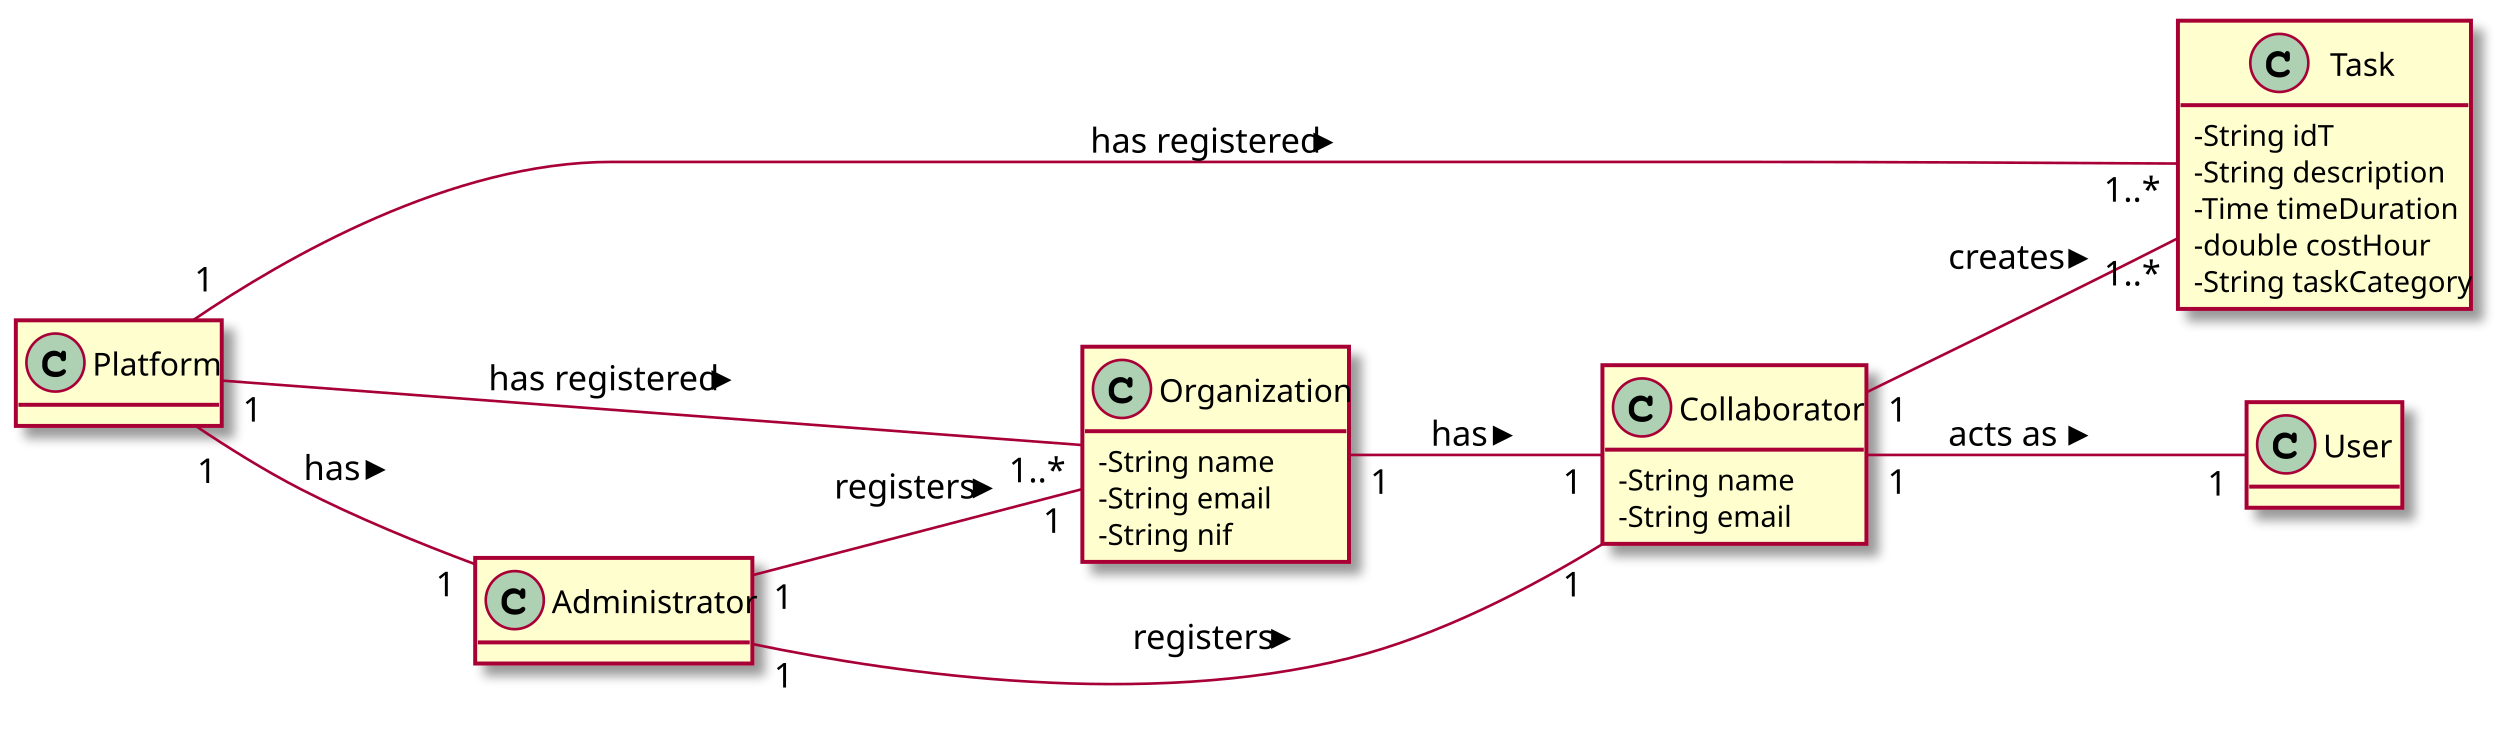
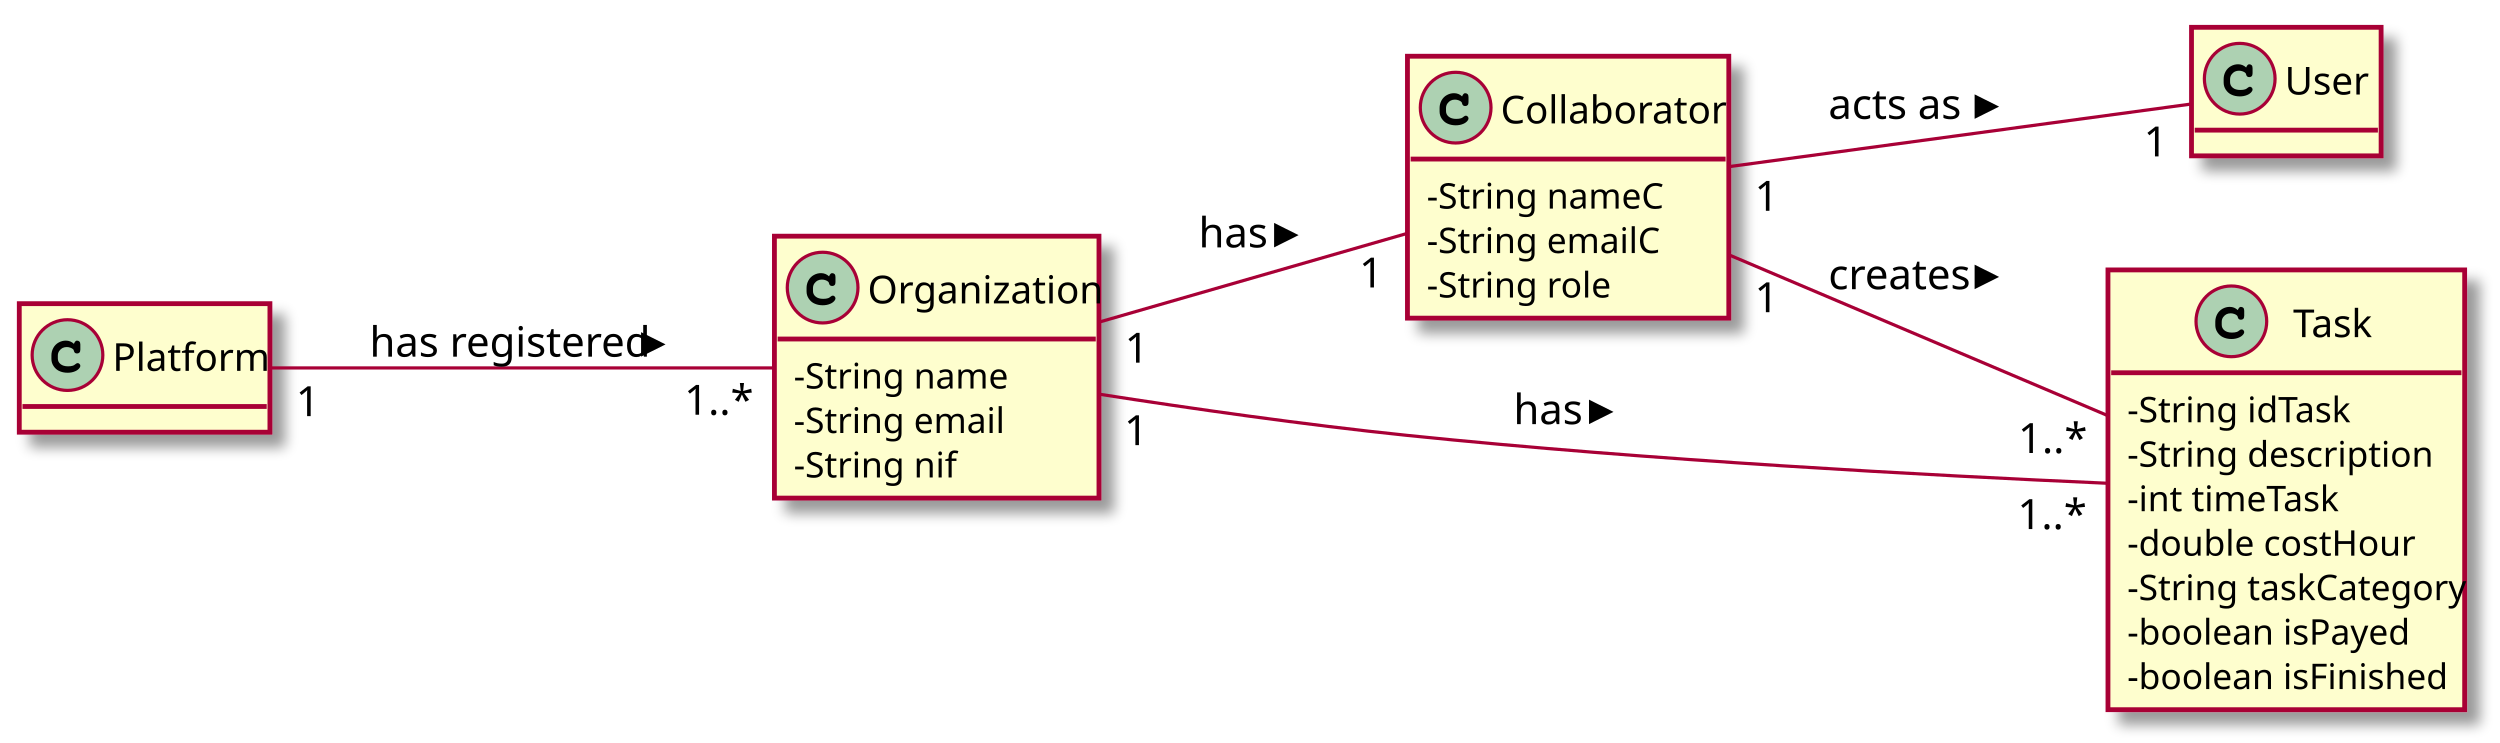
- <svg xmlns="http://www.w3.org/2000/svg" contentScriptType="application/ecmascript" contentStyleType="text/css" height="280px" preserveAspectRatio="none" style="width:947px;height:280px;" version="1.1" viewBox="0 0 947 280" width="947px" zoomAndPan="magnify">
+ <svg xmlns="http://www.w3.org/2000/svg" contentScriptType="application/ecmascript" contentStyleType="text/css" height="231px" preserveAspectRatio="none" style="width:778px;height:231px;" version="1.1" viewBox="0 0 778 231" width="778px" zoomAndPan="magnify">
  <defs>
-     <filter height="300%" id="fidg6lvni2fku" width="300%" x="-1" y="-1">
+     <filter height="300%" id="f12uqnvprhsra6" width="300%" x="-1" y="-1">
      <feGaussianBlur result="blurOut" stdDeviation="2.0" />
      <feColorMatrix in="blurOut" result="blurOut2" type="matrix" values="0 0 0 0 0 0 0 0 0 0 0 0 0 0 0 0 0 0 .4 0" />
      <feOffset dx="4.0" dy="4.0" in="blurOut2" result="blurOut3" />
      <feBlend in="SourceGraphic" in2="blurOut3" mode="normal" />
    </filter>
  </defs>
  <g>
-     <rect fill="#FEFECE" filter="url(#fidg6lvni2fku)" height="40" id="Platform" style="stroke: #A80036; stroke-width: 1.5;" width="78" x="6" y="121.336" />
-     <ellipse cx="21" cy="137.336" fill="#ADD1B2" rx="11" ry="11" style="stroke: #A80036; stroke-width: 1.0;" />
-     <path d="M23,133.836 Q23.203,133.336 23.438,133.086 Q23.672,132.836 23.938,132.836 Q24.406,132.836 24.703,133.117 Q25,133.399 25,134.055 L25,135.617 Q25,136.274 24.719,136.555 Q24.438,136.836 24,136.836 Q23.609,136.836 23.359,136.664 Q23.109,136.492 23,136.039 Q22.953,135.727 22.781,135.555 Q22.469,135.227 21.906,135.039 Q21.344,134.836 20.781,134.836 Q20.078,134.836 19.484,135.117 Q18.906,135.399 18.453,136.024 Q18,136.649 18,137.508 L18,138.43 Q18,139.461 18.844,140.149 Q19.688,140.836 21.188,140.836 Q22.078,140.836 22.703,140.633 Q23.062,140.524 23.469,140.164 Q23.734,139.961 23.875,139.899 Q24.016,139.836 24.188,139.836 Q24.516,139.836 24.75,140.102 Q25,140.352 25,140.711 Q25,141.055 24.656,141.461 Q24.156,142.055 23.359,142.383 Q22.312,142.836 21.031,142.836 Q19.531,142.836 18.328,142.242 Q17.359,141.774 16.672,140.758 Q16,139.742 16,138.539 L16,137.445 Q16,136.195 16.594,135.102 Q17.203,134.008 18.25,133.43 Q19.312,132.836 20.5,132.836 Q21.219,132.836 21.844,133.086 Q22.469,133.336 23,133.836 Z " />
-     <text fill="#000000" font-family="sans-serif" font-size="12" lengthAdjust="spacingAndGlyphs" textLength="46" x="35" y="142.246">Platform</text>
-     <line style="stroke: #A80036; stroke-width: 1.5;" x1="7" x2="83" y1="153.336" y2="153.336" />
-     <rect fill="#FEFECE" filter="url(#fidg6lvni2fku)" height="81.508" id="Organization" style="stroke: #A80036; stroke-width: 1.5;" width="101" x="410" y="131.336" />
-     <ellipse cx="425" cy="147.336" fill="#ADD1B2" rx="11" ry="11" style="stroke: #A80036; stroke-width: 1.0;" />
-     <path d="M427,143.836 Q427.203,143.336 427.438,143.086 Q427.672,142.836 427.938,142.836 Q428.406,142.836 428.703,143.117 Q429,143.399 429,144.055 L429,145.617 Q429,146.274 428.719,146.555 Q428.438,146.836 428,146.836 Q427.609,146.836 427.359,146.664 Q427.109,146.492 427,146.039 Q426.953,145.727 426.781,145.555 Q426.469,145.227 425.906,145.039 Q425.344,144.836 424.781,144.836 Q424.078,144.836 423.484,145.117 Q422.906,145.399 422.453,146.024 Q422,146.649 422,147.508 L422,148.43 Q422,149.461 422.844,150.149 Q423.688,150.836 425.188,150.836 Q426.078,150.836 426.703,150.633 Q427.062,150.524 427.469,150.164 Q427.734,149.961 427.875,149.899 Q428.016,149.836 428.188,149.836 Q428.516,149.836 428.75,150.102 Q429,150.352 429,150.711 Q429,151.055 428.656,151.461 Q428.156,152.055 427.359,152.383 Q426.312,152.836 425.031,152.836 Q423.531,152.836 422.328,152.242 Q421.359,151.774 420.672,150.758 Q420,149.742 420,148.539 L420,147.445 Q420,146.195 420.594,145.102 Q421.203,144.008 422.25,143.43 Q423.312,142.836 424.5,142.836 Q425.219,142.836 425.844,143.086 Q426.469,143.336 427,143.836 Z " />
-     <text fill="#000000" font-family="sans-serif" font-size="12" lengthAdjust="spacingAndGlyphs" textLength="69" x="439" y="152.246">Organization</text>
-     <line style="stroke: #A80036; stroke-width: 1.5;" x1="411" x2="510" y1="163.336" y2="163.336" />
-     <text fill="#000000" font-family="sans-serif" font-size="11" lengthAdjust="spacingAndGlyphs" textLength="61" x="416" y="178.755">-String name</text>
-     <text fill="#000000" font-family="sans-serif" font-size="11" lengthAdjust="spacingAndGlyphs" textLength="59" x="416" y="192.591">-String email</text>
-     <text fill="#000000" font-family="sans-serif" font-size="11" lengthAdjust="spacingAndGlyphs" textLength="47" x="416" y="206.427">-String nif</text>
-     <rect fill="#FEFECE" filter="url(#fidg6lvni2fku)" height="67.672" id="Collaborator" style="stroke: #A80036; stroke-width: 1.5;" width="100" x="607" y="138.336" />
-     <ellipse cx="622" cy="154.336" fill="#ADD1B2" rx="11" ry="11" style="stroke: #A80036; stroke-width: 1.0;" />
-     <path d="M624,150.836 Q624.203,150.336 624.438,150.086 Q624.672,149.836 624.938,149.836 Q625.406,149.836 625.703,150.117 Q626,150.399 626,151.055 L626,152.617 Q626,153.274 625.719,153.555 Q625.438,153.836 625,153.836 Q624.609,153.836 624.359,153.664 Q624.109,153.492 624,153.039 Q623.953,152.727 623.781,152.555 Q623.469,152.227 622.906,152.039 Q622.344,151.836 621.781,151.836 Q621.078,151.836 620.484,152.117 Q619.906,152.399 619.453,153.024 Q619,153.649 619,154.508 L619,155.43 Q619,156.461 619.844,157.149 Q620.688,157.836 622.188,157.836 Q623.078,157.836 623.703,157.633 Q624.062,157.524 624.469,157.164 Q624.734,156.961 624.875,156.899 Q625.016,156.836 625.188,156.836 Q625.516,156.836 625.75,157.102 Q626,157.352 626,157.711 Q626,158.055 625.656,158.461 Q625.156,159.055 624.359,159.383 Q623.312,159.836 622.031,159.836 Q620.531,159.836 619.328,159.242 Q618.359,158.774 617.672,157.758 Q617,156.742 617,155.539 L617,154.445 Q617,153.195 617.594,152.102 Q618.203,151.008 619.25,150.43 Q620.312,149.836 621.5,149.836 Q622.219,149.836 622.844,150.086 Q623.469,150.336 624,150.836 Z " />
-     <text fill="#000000" font-family="sans-serif" font-size="12" lengthAdjust="spacingAndGlyphs" textLength="68" x="636" y="159.246">Collaborator</text>
-     <line style="stroke: #A80036; stroke-width: 1.5;" x1="608" x2="706" y1="170.336" y2="170.336" />
-     <text fill="#000000" font-family="sans-serif" font-size="11" lengthAdjust="spacingAndGlyphs" textLength="61" x="613" y="185.755">-String name</text>
-     <text fill="#000000" font-family="sans-serif" font-size="11" lengthAdjust="spacingAndGlyphs" textLength="59" x="613" y="199.591">-String email</text>
-     <rect fill="#FEFECE" filter="url(#fidg6lvni2fku)" height="109.18" id="Task" style="stroke: #A80036; stroke-width: 1.5;" width="111" x="825" y="7.836" />
-     <ellipse cx="863.4" cy="23.836" fill="#ADD1B2" rx="11" ry="11" style="stroke: #A80036; stroke-width: 1.0;" />
-     <path d="M865.4,20.336 Q865.603,19.836 865.837,19.586 Q866.072,19.336 866.337,19.336 Q866.806,19.336 867.103,19.617 Q867.4,19.898 867.4,20.555 L867.4,22.117 Q867.4,22.773 867.119,23.055 Q866.837,23.336 866.4,23.336 Q866.009,23.336 865.759,23.164 Q865.509,22.992 865.4,22.539 Q865.353,22.227 865.181,22.055 Q864.869,21.727 864.306,21.539 Q863.744,21.336 863.181,21.336 Q862.478,21.336 861.884,21.617 Q861.306,21.898 860.853,22.523 Q860.4,23.148 860.4,24.008 L860.4,24.93 Q860.4,25.961 861.244,26.648 Q862.087,27.336 863.587,27.336 Q864.478,27.336 865.103,27.133 Q865.462,27.023 865.869,26.664 Q866.134,26.461 866.275,26.398 Q866.416,26.336 866.587,26.336 Q866.916,26.336 867.15,26.602 Q867.4,26.852 867.4,27.211 Q867.4,27.555 867.056,27.961 Q866.556,28.555 865.759,28.883 Q864.712,29.336 863.431,29.336 Q861.931,29.336 860.728,28.742 Q859.759,28.273 859.072,27.258 Q858.4,26.242 858.4,25.039 L858.4,23.945 Q858.4,22.695 858.994,21.602 Q859.603,20.508 860.65,19.93 Q861.712,19.336 862.9,19.336 Q863.619,19.336 864.244,19.586 Q864.869,19.836 865.4,20.336 Z " />
-     <text fill="#000000" font-family="sans-serif" font-size="12" lengthAdjust="spacingAndGlyphs" textLength="27" x="882.6" y="28.746">Task</text>
-     <line style="stroke: #A80036; stroke-width: 1.5;" x1="826" x2="935" y1="39.836" y2="39.836" />
-     <text fill="#000000" font-family="sans-serif" font-size="11" lengthAdjust="spacingAndGlyphs" textLength="49" x="831" y="55.255">-String idT</text>
-     <text fill="#000000" font-family="sans-serif" font-size="11" lengthAdjust="spacingAndGlyphs" textLength="88" x="831" y="69.091">-String description</text>
-     <text fill="#000000" font-family="sans-serif" font-size="11" lengthAdjust="spacingAndGlyphs" textLength="88" x="831" y="82.927">-Time timeDuration</text>
-     <text fill="#000000" font-family="sans-serif" font-size="11" lengthAdjust="spacingAndGlyphs" textLength="83" x="831" y="96.763">-double costHour</text>
-     <text fill="#000000" font-family="sans-serif" font-size="11" lengthAdjust="spacingAndGlyphs" textLength="99" x="831" y="110.599">-String taskCategory</text>
-     <rect fill="#FEFECE" filter="url(#fidg6lvni2fku)" height="40" id="User" style="stroke: #A80036; stroke-width: 1.5;" width="59" x="851" y="152.336" />
-     <ellipse cx="866" cy="168.336" fill="#ADD1B2" rx="11" ry="11" style="stroke: #A80036; stroke-width: 1.0;" />
-     <path d="M868,164.836 Q868.203,164.336 868.438,164.086 Q868.672,163.836 868.938,163.836 Q869.406,163.836 869.703,164.117 Q870,164.399 870,165.055 L870,166.617 Q870,167.274 869.719,167.555 Q869.438,167.836 869,167.836 Q868.609,167.836 868.359,167.664 Q868.109,167.492 868,167.039 Q867.953,166.727 867.781,166.555 Q867.469,166.227 866.906,166.039 Q866.344,165.836 865.781,165.836 Q865.078,165.836 864.484,166.117 Q863.906,166.399 863.453,167.024 Q863,167.649 863,168.508 L863,169.43 Q863,170.461 863.844,171.149 Q864.688,171.836 866.188,171.836 Q867.078,171.836 867.703,171.633 Q868.062,171.524 868.469,171.164 Q868.734,170.961 868.875,170.899 Q869.016,170.836 869.188,170.836 Q869.516,170.836 869.75,171.102 Q870,171.352 870,171.711 Q870,172.055 869.656,172.461 Q869.156,173.055 868.359,173.383 Q867.312,173.836 866.031,173.836 Q864.531,173.836 863.328,173.242 Q862.359,172.774 861.672,171.758 Q861,170.742 861,169.539 L861,168.445 Q861,167.195 861.594,166.102 Q862.203,165.008 863.25,164.43 Q864.312,163.836 865.5,163.836 Q866.219,163.836 866.844,164.086 Q867.469,164.336 868,164.836 Z " />
-     <text fill="#000000" font-family="sans-serif" font-size="12" lengthAdjust="spacingAndGlyphs" textLength="27" x="880" y="173.246">User</text>
-     <line style="stroke: #A80036; stroke-width: 1.5;" x1="852" x2="909" y1="184.336" y2="184.336" />
-     <rect fill="#FEFECE" filter="url(#fidg6lvni2fku)" height="40" id="Administrator" style="stroke: #A80036; stroke-width: 1.5;" width="105" x="180" y="211.336" />
-     <ellipse cx="195" cy="227.336" fill="#ADD1B2" rx="11" ry="11" style="stroke: #A80036; stroke-width: 1.0;" />
-     <path d="M197,223.836 Q197.203,223.336 197.438,223.086 Q197.672,222.836 197.938,222.836 Q198.406,222.836 198.703,223.118 Q199,223.399 199,224.055 L199,225.618 Q199,226.274 198.719,226.555 Q198.438,226.836 198,226.836 Q197.609,226.836 197.359,226.665 Q197.109,226.493 197,226.04 Q196.953,225.727 196.781,225.555 Q196.469,225.227 195.906,225.04 Q195.344,224.836 194.781,224.836 Q194.078,224.836 193.484,225.118 Q192.906,225.399 192.453,226.024 Q192,226.649 192,227.508 L192,228.43 Q192,229.461 192.844,230.149 Q193.688,230.836 195.188,230.836 Q196.078,230.836 196.703,230.633 Q197.062,230.524 197.469,230.165 Q197.734,229.961 197.875,229.899 Q198.016,229.836 198.188,229.836 Q198.516,229.836 198.75,230.102 Q199,230.352 199,230.711 Q199,231.055 198.656,231.461 Q198.156,232.055 197.359,232.383 Q196.312,232.836 195.031,232.836 Q193.531,232.836 192.328,232.243 Q191.359,231.774 190.672,230.758 Q190,229.743 190,228.54 L190,227.446 Q190,226.196 190.594,225.102 Q191.203,224.008 192.25,223.43 Q193.312,222.836 194.5,222.836 Q195.219,222.836 195.844,223.086 Q196.469,223.336 197,223.836 Z " />
-     <text fill="#000000" font-family="sans-serif" font-size="12" lengthAdjust="spacingAndGlyphs" textLength="73" x="209" y="232.247">Administrator</text>
-     <line style="stroke: #A80036; stroke-width: 1.5;" x1="181" x2="284" y1="243.336" y2="243.336" />
-     <path d="M84.069,144.178 C146.072,148.808 272.728,158.274 380,166.336 C389.662,167.063 399.984,167.84 409.883,168.587 " fill="none" id="Platform-Organization" style="stroke: #A80036; stroke-width: 1.0;" />
-     <text fill="#000000" font-family="sans-serif" font-size="13" lengthAdjust="spacingAndGlyphs" textLength="82" x="185" y="147.831">has registered</text>
-     <polygon fill="#000000" points="270,141.012,276,144.012,270,147.012,270,141.012" style="stroke: #000000; stroke-width: 1.0;" />
-     <text fill="#000000" font-family="sans-serif" font-size="13" lengthAdjust="spacingAndGlyphs" textLength="7" x="91.918" y="159.704">1</text>
-     <text fill="#000000" font-family="sans-serif" font-size="13" lengthAdjust="spacingAndGlyphs" textLength="20" x="382.116" y="182.681">1..*</text>
-     <path d="M511.084,172.336 C540.459,172.336 577.544,172.336 606.844,172.336 " fill="none" id="Organization-Collaborator" style="stroke: #A80036; stroke-width: 1.0;" />
-     <text fill="#000000" font-family="sans-serif" font-size="13" lengthAdjust="spacingAndGlyphs" textLength="21" x="542" y="168.831">has</text>
-     <polygon fill="#000000" points="566,162.012,572,165.012,566,168.012,566,162.012" style="stroke: #000000; stroke-width: 1.0;" />
-     <text fill="#000000" font-family="sans-serif" font-size="13" lengthAdjust="spacingAndGlyphs" textLength="7" x="519.028" y="187.069">1</text>
-     <text fill="#000000" font-family="sans-serif" font-size="13" lengthAdjust="spacingAndGlyphs" textLength="7" x="591.963" y="187.056">1</text>
-     <path d="M707.158,172.336 C751.257,172.336 814.458,172.336 850.805,172.336 " fill="none" id="Collaborator-User" style="stroke: #A80036; stroke-width: 1.0;" />
-     <text fill="#000000" font-family="sans-serif" font-size="13" lengthAdjust="spacingAndGlyphs" textLength="43" x="738" y="168.831">acts as</text>
-     <polygon fill="#000000" points="784,162.012,790,165.012,784,168.012,784,162.012" style="stroke: #000000; stroke-width: 1.0;" />
-     <text fill="#000000" font-family="sans-serif" font-size="13" lengthAdjust="spacingAndGlyphs" textLength="7" x="715.039" y="187.056">1</text>
-     <text fill="#000000" font-family="sans-serif" font-size="13" lengthAdjust="spacingAndGlyphs" textLength="7" x="836.129" y="187.722">1</text>
-     <path d="M285.066,217.875 C322.455,208.114 372.737,194.987 409.709,185.335 " fill="none" id="Administrator-Organization" style="stroke: #A80036; stroke-width: 1.0;" />
-     <text fill="#000000" font-family="sans-serif" font-size="13" lengthAdjust="spacingAndGlyphs" textLength="50" x="316" y="188.832">registers</text>
-     <polygon fill="#000000" points="369,182.012,375,185.012,369,188.012,369,182.012" style="stroke: #000000; stroke-width: 1.0;" />
-     <text fill="#000000" font-family="sans-serif" font-size="13" lengthAdjust="spacingAndGlyphs" textLength="7" x="292.95" y="230.626">1</text>
-     <text fill="#000000" font-family="sans-serif" font-size="13" lengthAdjust="spacingAndGlyphs" textLength="7" x="395.074" y="201.842">1</text>
-     <path d="M285.233,244 C341.611,255.663 434.053,268.5 511,249.336 C545.019,240.864 579.822,222.757 606.801,206.231 " fill="none" id="Administrator-Collaborator" style="stroke: #A80036; stroke-width: 1.0;" />
-     <text fill="#000000" font-family="sans-serif" font-size="13" lengthAdjust="spacingAndGlyphs" textLength="50" x="429" y="245.832">registers</text>
-     <polygon fill="#000000" points="482,239.012,488,242.012,482,245.012,482,239.012" style="stroke: #000000; stroke-width: 1.0;" />
-     <text fill="#000000" font-family="sans-serif" font-size="13" lengthAdjust="spacingAndGlyphs" textLength="7" x="293.141" y="260.426">1</text>
-     <text fill="#000000" font-family="sans-serif" font-size="13" lengthAdjust="spacingAndGlyphs" textLength="7" x="591.914" y="225.929">1</text>
-     <path d="M73.325,121.149 C108.175,97.45 171.176,61.336 231.5,61.336 C231.5,61.336 231.5,61.336 658,61.336 C714.914,61.336 780.053,61.671 824.884,61.953 " fill="none" id="Platform-Task" style="stroke: #A80036; stroke-width: 1.0;" />
-     <text fill="#000000" font-family="sans-serif" font-size="13" lengthAdjust="spacingAndGlyphs" textLength="82" x="413" y="57.831">has registered</text>
-     <polygon fill="#000000" points="498,51.012,504,54.012,498,57.012,498,51.012" style="stroke: #000000; stroke-width: 1.0;" />
-     <text fill="#000000" font-family="sans-serif" font-size="13" lengthAdjust="spacingAndGlyphs" textLength="7" x="73.617" y="110.416">1</text>
-     <text fill="#000000" font-family="sans-serif" font-size="13" lengthAdjust="spacingAndGlyphs" textLength="20" x="796.887" y="76.387">1..*</text>
-     <path d="M74.354,161.504 C86.272,169.495 100.486,178.408 114,185.336 C134.956,196.08 159.032,205.912 179.912,213.704 " fill="none" id="Platform-Administrator" style="stroke: #A80036; stroke-width: 1.0;" />
-     <text fill="#000000" font-family="sans-serif" font-size="13" lengthAdjust="spacingAndGlyphs" textLength="21" x="115" y="181.832">has</text>
-     <polygon fill="#000000" points="139,175.012,145,178.012,139,181.012,139,175.012" style="stroke: #000000; stroke-width: 1.0;" />
-     <text fill="#000000" font-family="sans-serif" font-size="13" lengthAdjust="spacingAndGlyphs" textLength="7" x="74.625" y="182.971">1</text>
-     <text fill="#000000" font-family="sans-serif" font-size="13" lengthAdjust="spacingAndGlyphs" textLength="7" x="165.025" y="225.869">1</text>
-     <path d="M707.235,148.492 C733.361,135.78 765.978,119.816 795,105.336 C804.574,100.56 814.733,95.437 824.564,90.451 " fill="none" id="Collaborator-Task" style="stroke: #A80036; stroke-width: 1.0;" />
-     <text fill="#000000" font-family="sans-serif" font-size="13" lengthAdjust="spacingAndGlyphs" textLength="43" x="738" y="101.831">creates</text>
-     <polygon fill="#000000" points="784,95.012,790,98.012,784,101.012,784,95.012" style="stroke: #000000; stroke-width: 1.0;" />
-     <text fill="#000000" font-family="sans-serif" font-size="13" lengthAdjust="spacingAndGlyphs" textLength="7" x="715.127" y="159.71">1</text>
-     <text fill="#000000" font-family="sans-serif" font-size="13" lengthAdjust="spacingAndGlyphs" textLength="20" x="796.94" y="108.132">1..*</text>
+     <rect fill="#FEFECE" filter="url(#f12uqnvprhsra6)" height="40" id="Platform" style="stroke: #A80036; stroke-width: 1.5;" width="78" x="6" y="94.5" />
+     <ellipse cx="21" cy="110.5" fill="#ADD1B2" rx="11" ry="11" style="stroke: #A80036; stroke-width: 1.0;" />
+     <path d="M23,107 Q23.203,106.5 23.438,106.25 Q23.672,106 23.938,106 Q24.406,106 24.703,106.281 Q25,106.562 25,107.219 L25,108.781 Q25,109.438 24.719,109.719 Q24.438,110 24,110 Q23.609,110 23.359,109.828 Q23.109,109.656 23,109.203 Q22.953,108.891 22.781,108.719 Q22.469,108.391 21.906,108.203 Q21.344,108 20.781,108 Q20.078,108 19.484,108.281 Q18.906,108.562 18.453,109.188 Q18,109.812 18,110.672 L18,111.594 Q18,112.625 18.844,113.312 Q19.688,114 21.188,114 Q22.078,114 22.703,113.797 Q23.062,113.688 23.469,113.328 Q23.734,113.125 23.875,113.062 Q24.016,113 24.188,113 Q24.516,113 24.75,113.266 Q25,113.516 25,113.875 Q25,114.219 24.656,114.625 Q24.156,115.219 23.359,115.547 Q22.312,116 21.031,116 Q19.531,116 18.328,115.406 Q17.359,114.938 16.672,113.922 Q16,112.906 16,111.703 L16,110.609 Q16,109.359 16.594,108.266 Q17.203,107.172 18.25,106.594 Q19.312,106 20.5,106 Q21.219,106 21.844,106.25 Q22.469,106.5 23,107 Z " />
+     <text fill="#000000" font-family="sans-serif" font-size="12" lengthAdjust="spacingAndGlyphs" textLength="46" x="35" y="115.41">Platform</text>
+     <line style="stroke: #A80036; stroke-width: 1.5;" x1="7" x2="83" y1="126.5" y2="126.5" />
+     <rect fill="#FEFECE" filter="url(#f12uqnvprhsra6)" height="81.508" id="Organization" style="stroke: #A80036; stroke-width: 1.5;" width="101" x="241" y="73.5" />
+     <ellipse cx="256" cy="89.5" fill="#ADD1B2" rx="11" ry="11" style="stroke: #A80036; stroke-width: 1.0;" />
+     <path d="M258,86 Q258.203,85.5 258.438,85.25 Q258.672,85 258.938,85 Q259.406,85 259.703,85.281 Q260,85.562 260,86.219 L260,87.781 Q260,88.438 259.719,88.719 Q259.438,89 259,89 Q258.609,89 258.359,88.828 Q258.109,88.656 258,88.203 Q257.953,87.891 257.781,87.719 Q257.469,87.391 256.906,87.203 Q256.344,87 255.781,87 Q255.078,87 254.484,87.281 Q253.906,87.562 253.453,88.188 Q253,88.812 253,89.672 L253,90.594 Q253,91.625 253.844,92.312 Q254.688,93 256.188,93 Q257.078,93 257.703,92.797 Q258.062,92.688 258.469,92.328 Q258.734,92.125 258.875,92.062 Q259.016,92 259.188,92 Q259.516,92 259.75,92.266 Q260,92.516 260,92.875 Q260,93.219 259.656,93.625 Q259.156,94.219 258.359,94.547 Q257.312,95 256.031,95 Q254.531,95 253.328,94.406 Q252.359,93.938 251.672,92.922 Q251,91.906 251,90.703 L251,89.609 Q251,88.359 251.594,87.266 Q252.203,86.172 253.25,85.594 Q254.312,85 255.5,85 Q256.219,85 256.844,85.25 Q257.469,85.5 258,86 Z " />
+     <text fill="#000000" font-family="sans-serif" font-size="12" lengthAdjust="spacingAndGlyphs" textLength="69" x="270" y="94.41">Organization</text>
+     <line style="stroke: #A80036; stroke-width: 1.5;" x1="242" x2="341" y1="105.5" y2="105.5" />
+     <text fill="#000000" font-family="sans-serif" font-size="11" lengthAdjust="spacingAndGlyphs" textLength="61" x="247" y="120.919">-String name</text>
+     <text fill="#000000" font-family="sans-serif" font-size="11" lengthAdjust="spacingAndGlyphs" textLength="59" x="247" y="134.755">-String email</text>
+     <text fill="#000000" font-family="sans-serif" font-size="11" lengthAdjust="spacingAndGlyphs" textLength="47" x="247" y="148.591">-String nif</text>
+     <rect fill="#FEFECE" filter="url(#f12uqnvprhsra6)" height="81.508" id="Collaborator" style="stroke: #A80036; stroke-width: 1.5;" width="100" x="438" y="17.5" />
+     <ellipse cx="453" cy="33.5" fill="#ADD1B2" rx="11" ry="11" style="stroke: #A80036; stroke-width: 1.0;" />
+     <path d="M455,30 Q455.203,29.5 455.438,29.25 Q455.672,29 455.938,29 Q456.406,29 456.703,29.281 Q457,29.562 457,30.219 L457,31.781 Q457,32.438 456.719,32.719 Q456.438,33 456,33 Q455.609,33 455.359,32.828 Q455.109,32.656 455,32.203 Q454.953,31.891 454.781,31.719 Q454.469,31.391 453.906,31.203 Q453.344,31 452.781,31 Q452.078,31 451.484,31.281 Q450.906,31.562 450.453,32.188 Q450,32.812 450,33.672 L450,34.594 Q450,35.625 450.844,36.312 Q451.688,37 453.188,37 Q454.078,37 454.703,36.797 Q455.062,36.688 455.469,36.328 Q455.734,36.125 455.875,36.062 Q456.016,36 456.188,36 Q456.516,36 456.75,36.266 Q457,36.516 457,36.875 Q457,37.219 456.656,37.625 Q456.156,38.219 455.359,38.547 Q454.312,39 453.031,39 Q451.531,39 450.328,38.406 Q449.359,37.938 448.672,36.922 Q448,35.906 448,34.703 L448,33.609 Q448,32.359 448.594,31.266 Q449.203,30.172 450.25,29.594 Q451.312,29 452.5,29 Q453.219,29 453.844,29.25 Q454.469,29.5 455,30 Z " />
+     <text fill="#000000" font-family="sans-serif" font-size="12" lengthAdjust="spacingAndGlyphs" textLength="68" x="467" y="38.41">Collaborator</text>
+     <line style="stroke: #A80036; stroke-width: 1.5;" x1="439" x2="537" y1="49.5" y2="49.5" />
+     <text fill="#000000" font-family="sans-serif" font-size="11" lengthAdjust="spacingAndGlyphs" textLength="68" x="444" y="64.919">-String nameC</text>
+     <text fill="#000000" font-family="sans-serif" font-size="11" lengthAdjust="spacingAndGlyphs" textLength="66" x="444" y="78.755">-String emailC</text>
+     <text fill="#000000" font-family="sans-serif" font-size="11" lengthAdjust="spacingAndGlyphs" textLength="53" x="444" y="92.591">-String role</text>
+     <rect fill="#FEFECE" filter="url(#f12uqnvprhsra6)" height="136.852" id="Task" style="stroke: #A80036; stroke-width: 1.5;" width="111" x="656" y="84" />
+     <ellipse cx="694.4" cy="100" fill="#ADD1B2" rx="11" ry="11" style="stroke: #A80036; stroke-width: 1.0;" />
+     <path d="M696.4,96.5 Q696.603,96 696.837,95.75 Q697.072,95.5 697.337,95.5 Q697.806,95.5 698.103,95.781 Q698.4,96.062 698.4,96.719 L698.4,98.281 Q698.4,98.938 698.119,99.219 Q697.837,99.5 697.4,99.5 Q697.009,99.5 696.759,99.328 Q696.509,99.156 696.4,98.703 Q696.353,98.391 696.181,98.219 Q695.869,97.891 695.306,97.703 Q694.744,97.5 694.181,97.5 Q693.478,97.5 692.884,97.781 Q692.306,98.062 691.853,98.688 Q691.4,99.312 691.4,100.172 L691.4,101.094 Q691.4,102.125 692.244,102.812 Q693.087,103.5 694.587,103.5 Q695.478,103.5 696.103,103.297 Q696.462,103.188 696.869,102.828 Q697.134,102.625 697.275,102.562 Q697.416,102.5 697.587,102.5 Q697.916,102.5 698.15,102.766 Q698.4,103.016 698.4,103.375 Q698.4,103.719 698.056,104.125 Q697.556,104.719 696.759,105.047 Q695.712,105.5 694.431,105.5 Q692.931,105.5 691.728,104.906 Q690.759,104.438 690.072,103.422 Q689.4,102.406 689.4,101.203 L689.4,100.109 Q689.4,98.859 689.994,97.766 Q690.603,96.672 691.65,96.094 Q692.712,95.5 693.9,95.5 Q694.619,95.5 695.244,95.75 Q695.869,96 696.4,96.5 Z " />
+     <text fill="#000000" font-family="sans-serif" font-size="12" lengthAdjust="spacingAndGlyphs" textLength="27" x="713.6" y="104.91">Task</text>
+     <line style="stroke: #A80036; stroke-width: 1.5;" x1="657" x2="766" y1="116" y2="116" />
+     <text fill="#000000" font-family="sans-serif" font-size="11" lengthAdjust="spacingAndGlyphs" textLength="66" x="662" y="131.419">-String idTask</text>
+     <text fill="#000000" font-family="sans-serif" font-size="11" lengthAdjust="spacingAndGlyphs" textLength="88" x="662" y="145.255">-String description</text>
+     <text fill="#000000" font-family="sans-serif" font-size="11" lengthAdjust="spacingAndGlyphs" textLength="60" x="662" y="159.091">-int timeTask</text>
+     <text fill="#000000" font-family="sans-serif" font-size="11" lengthAdjust="spacingAndGlyphs" textLength="83" x="662" y="172.927">-double costHour</text>
+     <text fill="#000000" font-family="sans-serif" font-size="11" lengthAdjust="spacingAndGlyphs" textLength="99" x="662" y="186.763">-String taskCategory</text>
+     <text fill="#000000" font-family="sans-serif" font-size="11" lengthAdjust="spacingAndGlyphs" textLength="83" x="662" y="200.599">-boolean isPayed</text>
+     <text fill="#000000" font-family="sans-serif" font-size="11" lengthAdjust="spacingAndGlyphs" textLength="93" x="662" y="214.435">-boolean isFinished</text>
+     <rect fill="#FEFECE" filter="url(#f12uqnvprhsra6)" height="40" id="User" style="stroke: #A80036; stroke-width: 1.5;" width="59" x="682" y="8.5" />
+     <ellipse cx="697" cy="24.5" fill="#ADD1B2" rx="11" ry="11" style="stroke: #A80036; stroke-width: 1.0;" />
+     <path d="M699,21 Q699.203,20.5 699.438,20.25 Q699.672,20 699.938,20 Q700.406,20 700.703,20.281 Q701,20.562 701,21.219 L701,22.781 Q701,23.438 700.719,23.719 Q700.438,24 700,24 Q699.609,24 699.359,23.828 Q699.109,23.656 699,23.203 Q698.953,22.891 698.781,22.719 Q698.469,22.391 697.906,22.203 Q697.344,22 696.781,22 Q696.078,22 695.484,22.281 Q694.906,22.562 694.453,23.188 Q694,23.812 694,24.672 L694,25.594 Q694,26.625 694.844,27.312 Q695.688,28 697.188,28 Q698.078,28 698.703,27.797 Q699.062,27.688 699.469,27.328 Q699.734,27.125 699.875,27.062 Q700.016,27 700.188,27 Q700.516,27 700.75,27.266 Q701,27.516 701,27.875 Q701,28.219 700.656,28.625 Q700.156,29.219 699.359,29.547 Q698.312,30 697.031,30 Q695.531,30 694.328,29.406 Q693.359,28.938 692.672,27.922 Q692,26.906 692,25.703 L692,24.609 Q692,23.359 692.594,22.266 Q693.203,21.172 694.25,20.594 Q695.312,20 696.5,20 Q697.219,20 697.844,20.25 Q698.469,20.5 699,21 Z " />
+     <text fill="#000000" font-family="sans-serif" font-size="12" lengthAdjust="spacingAndGlyphs" textLength="27" x="711" y="29.41">User</text>
+     <line style="stroke: #A80036; stroke-width: 1.5;" x1="683" x2="740" y1="40.5" y2="40.5" />
+     <path d="M84.203,114.5 C126.376,114.5 194.412,114.5 240.727,114.5 " fill="none" id="Platform-Organization" style="stroke: #A80036; stroke-width: 1.0;" />
+     <text fill="#000000" font-family="sans-serif" font-size="13" lengthAdjust="spacingAndGlyphs" textLength="82" x="115" y="110.995">has registered</text>
+     <polygon fill="#000000" points="200,104.176,206,107.176,200,110.176,200,104.176" style="stroke: #000000; stroke-width: 1.0;" />
+     <text fill="#000000" font-family="sans-serif" font-size="13" lengthAdjust="spacingAndGlyphs" textLength="7" x="92.076" y="129.502">1</text>
+     <text fill="#000000" font-family="sans-serif" font-size="13" lengthAdjust="spacingAndGlyphs" textLength="20" x="212.94" y="129.074">1..*</text>
+     <path d="M342.084,100.224 C371.459,91.766 408.544,81.089 437.844,72.653 " fill="none" id="Organization-Collaborator" style="stroke: #A80036; stroke-width: 1.0;" />
+     <text fill="#000000" font-family="sans-serif" font-size="13" lengthAdjust="spacingAndGlyphs" textLength="21" x="373" y="76.995">has</text>
+     <polygon fill="#000000" points="397,70.176,403,73.176,397,76.176,397,70.176" style="stroke: #000000; stroke-width: 1.0;" />
+     <text fill="#000000" font-family="sans-serif" font-size="13" lengthAdjust="spacingAndGlyphs" textLength="7" x="350.028" y="112.859">1</text>
+     <text fill="#000000" font-family="sans-serif" font-size="13" lengthAdjust="spacingAndGlyphs" textLength="7" x="422.963" y="89.464">1</text>
+     <path d="M342.208,122.693 C370.265,127.061 406.012,132.199 438,135.5 C513.323,143.272 600.752,147.964 655.848,150.394 " fill="none" id="Organization-Task" style="stroke: #A80036; stroke-width: 1.0;" />
+     <text fill="#000000" font-family="sans-serif" font-size="13" lengthAdjust="spacingAndGlyphs" textLength="21" x="471" y="131.995">has</text>
+     <polygon fill="#000000" points="495,125.176,501,128.176,495,131.176,495,125.176" style="stroke: #000000; stroke-width: 1.0;" />
+     <text fill="#000000" font-family="sans-serif" font-size="13" lengthAdjust="spacingAndGlyphs" textLength="7" x="349.831" y="138.524">1</text>
+     <text fill="#000000" font-family="sans-serif" font-size="13" lengthAdjust="spacingAndGlyphs" textLength="20" x="627.847" y="164.638">1..*</text>
+     <path d="M538.158,79.362 C572.953,94.128 619.64,113.941 655.645,129.221 " fill="none" id="Collaborator-Task" style="stroke: #A80036; stroke-width: 1.0;" />
+     <text fill="#000000" font-family="sans-serif" font-size="13" lengthAdjust="spacingAndGlyphs" textLength="43" x="569" y="89.995">creates</text>
+     <polygon fill="#000000" points="615,83.176,621,86.176,615,89.176,615,83.176" style="stroke: #000000; stroke-width: 1.0;" />
+     <text fill="#000000" font-family="sans-serif" font-size="13" lengthAdjust="spacingAndGlyphs" textLength="7" x="546.039" y="97.158">1</text>
+     <text fill="#000000" font-family="sans-serif" font-size="13" lengthAdjust="spacingAndGlyphs" textLength="20" x="628.03" y="140.978">1..*</text>
+     <path d="M538.158,51.842 C582.257,45.869 645.458,37.309 681.805,32.386 " fill="none" id="Collaborator-User" style="stroke: #A80036; stroke-width: 1.0;" />
+     <text fill="#000000" font-family="sans-serif" font-size="13" lengthAdjust="spacingAndGlyphs" textLength="43" x="569" y="36.995">acts as</text>
+     <polygon fill="#000000" points="615,30.176,621,33.176,615,36.176,615,30.176" style="stroke: #000000; stroke-width: 1.0;" />
+     <text fill="#000000" font-family="sans-serif" font-size="13" lengthAdjust="spacingAndGlyphs" textLength="7" x="546.039" y="65.596">1</text>
+     <text fill="#000000" font-family="sans-serif" font-size="13" lengthAdjust="spacingAndGlyphs" textLength="7" x="667.129" y="48.67">1</text>
  </g>
</svg>
